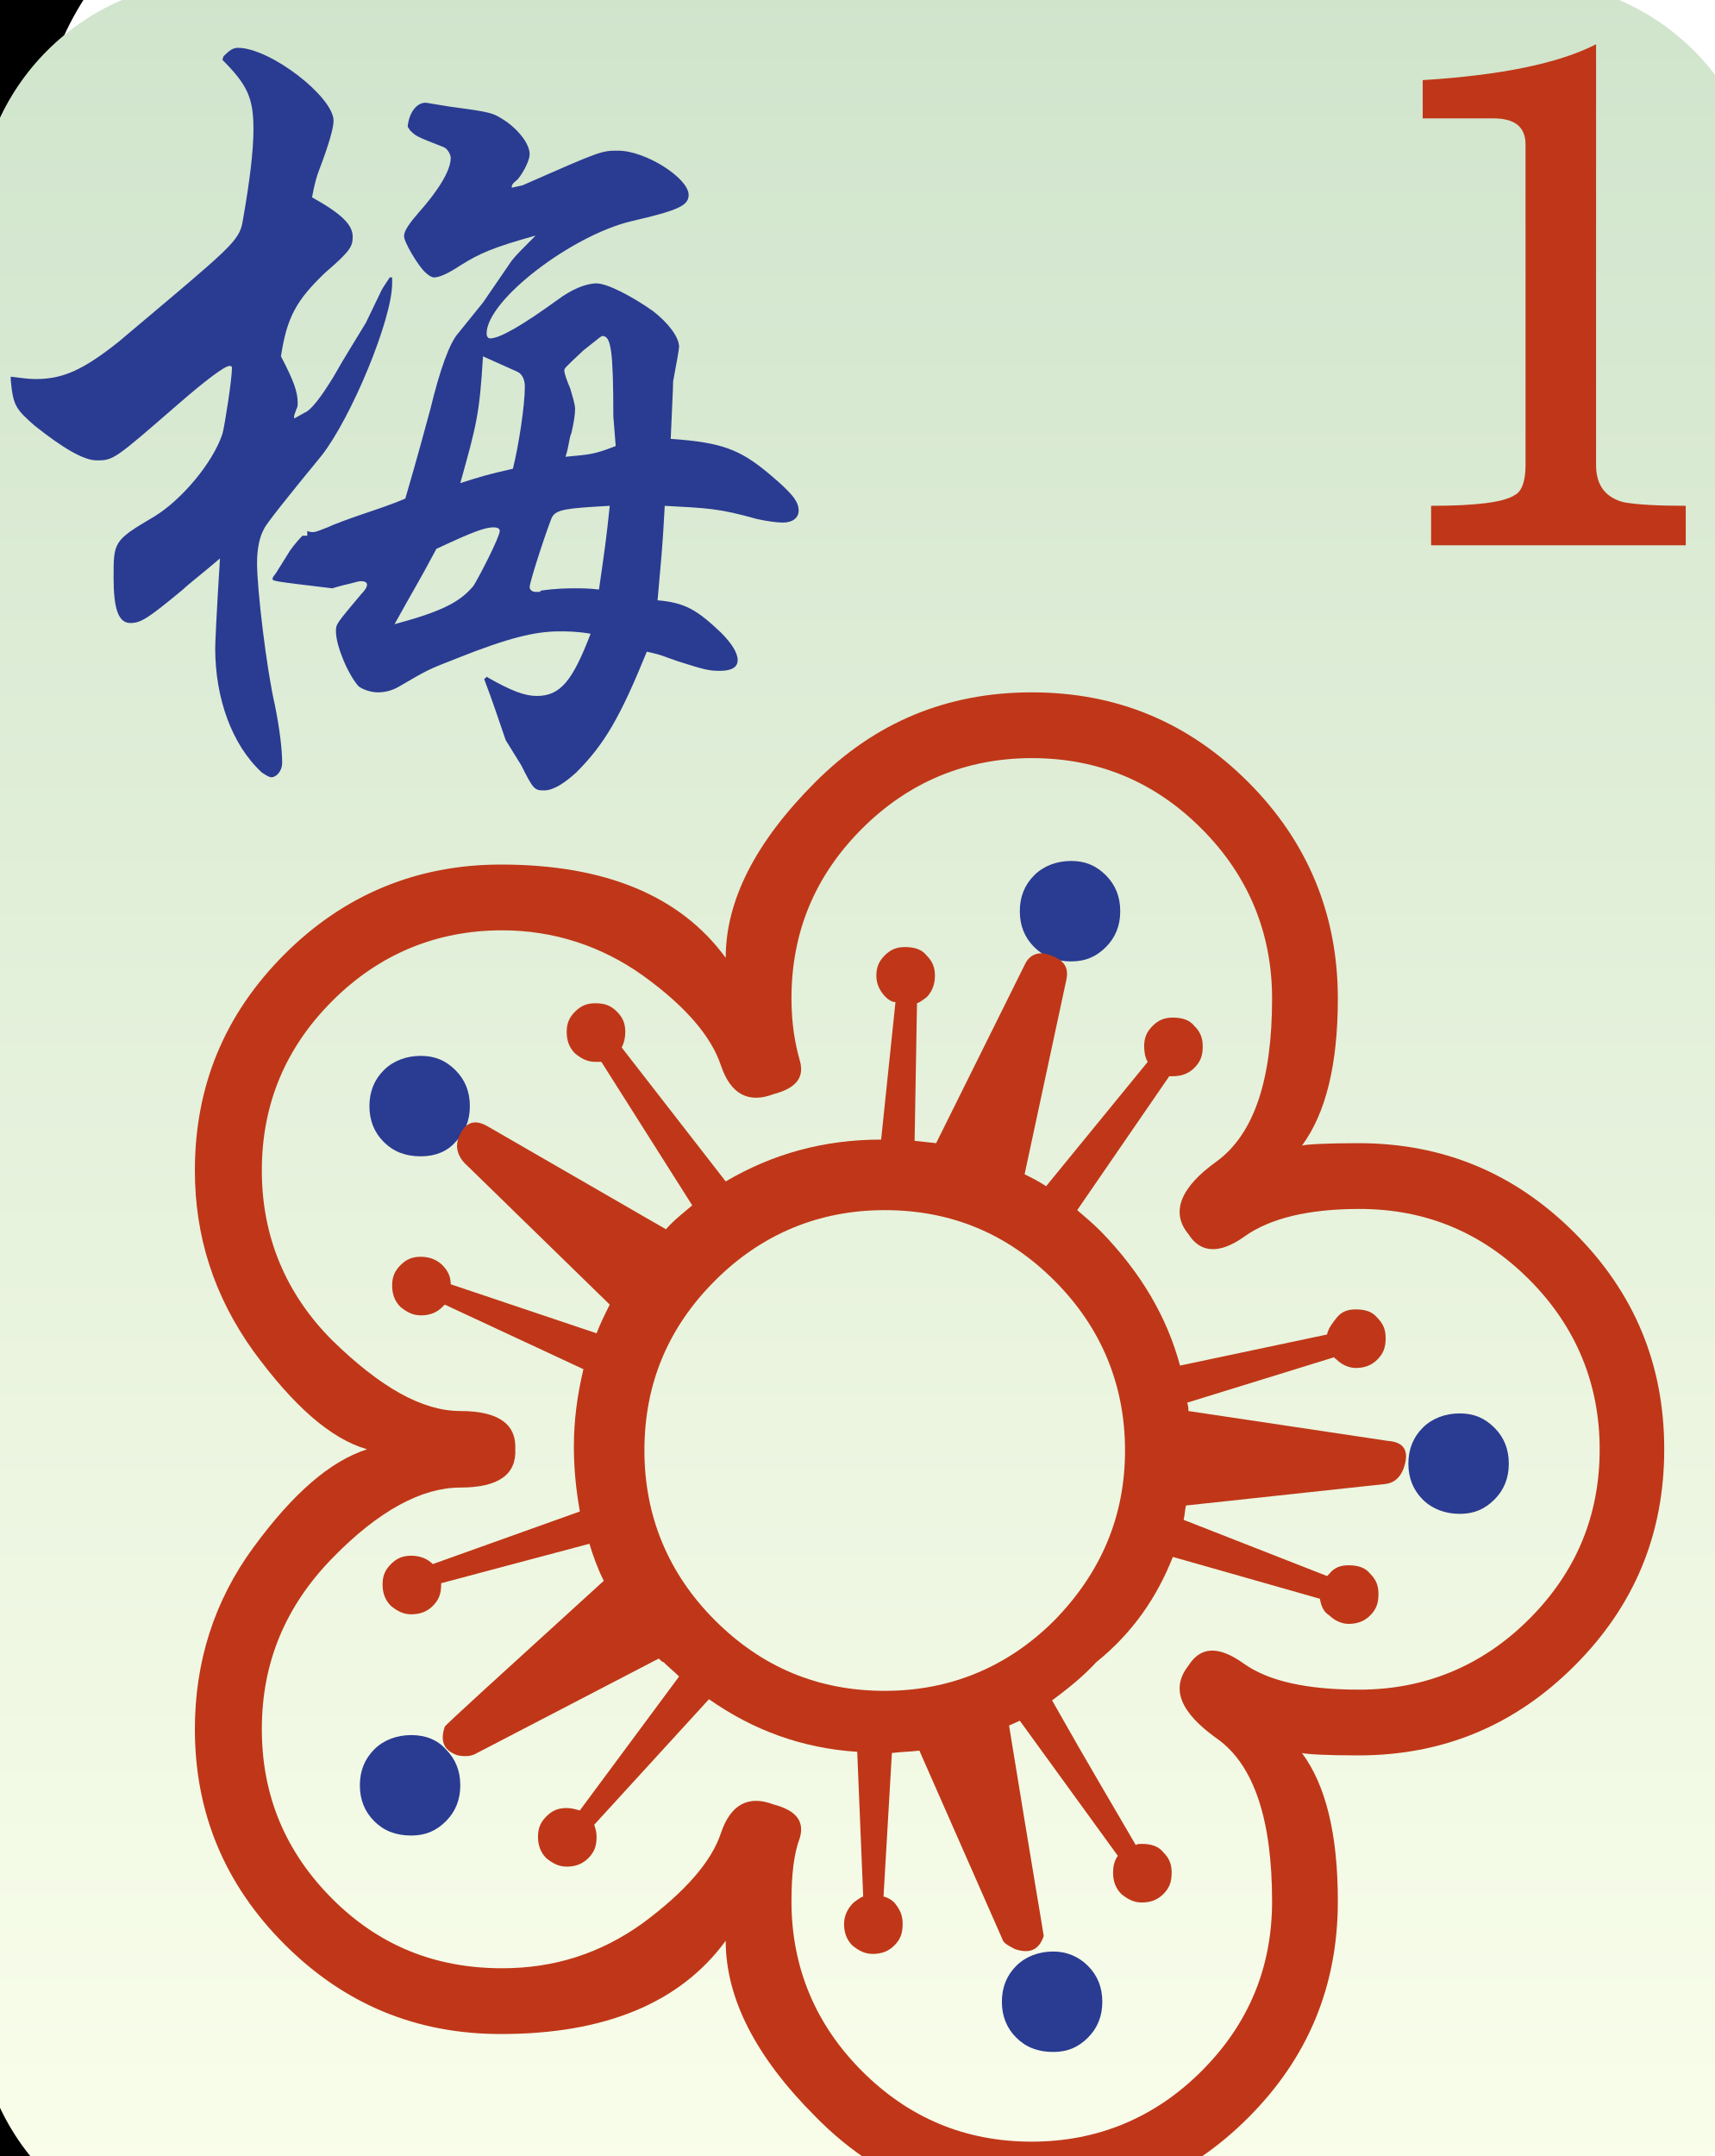
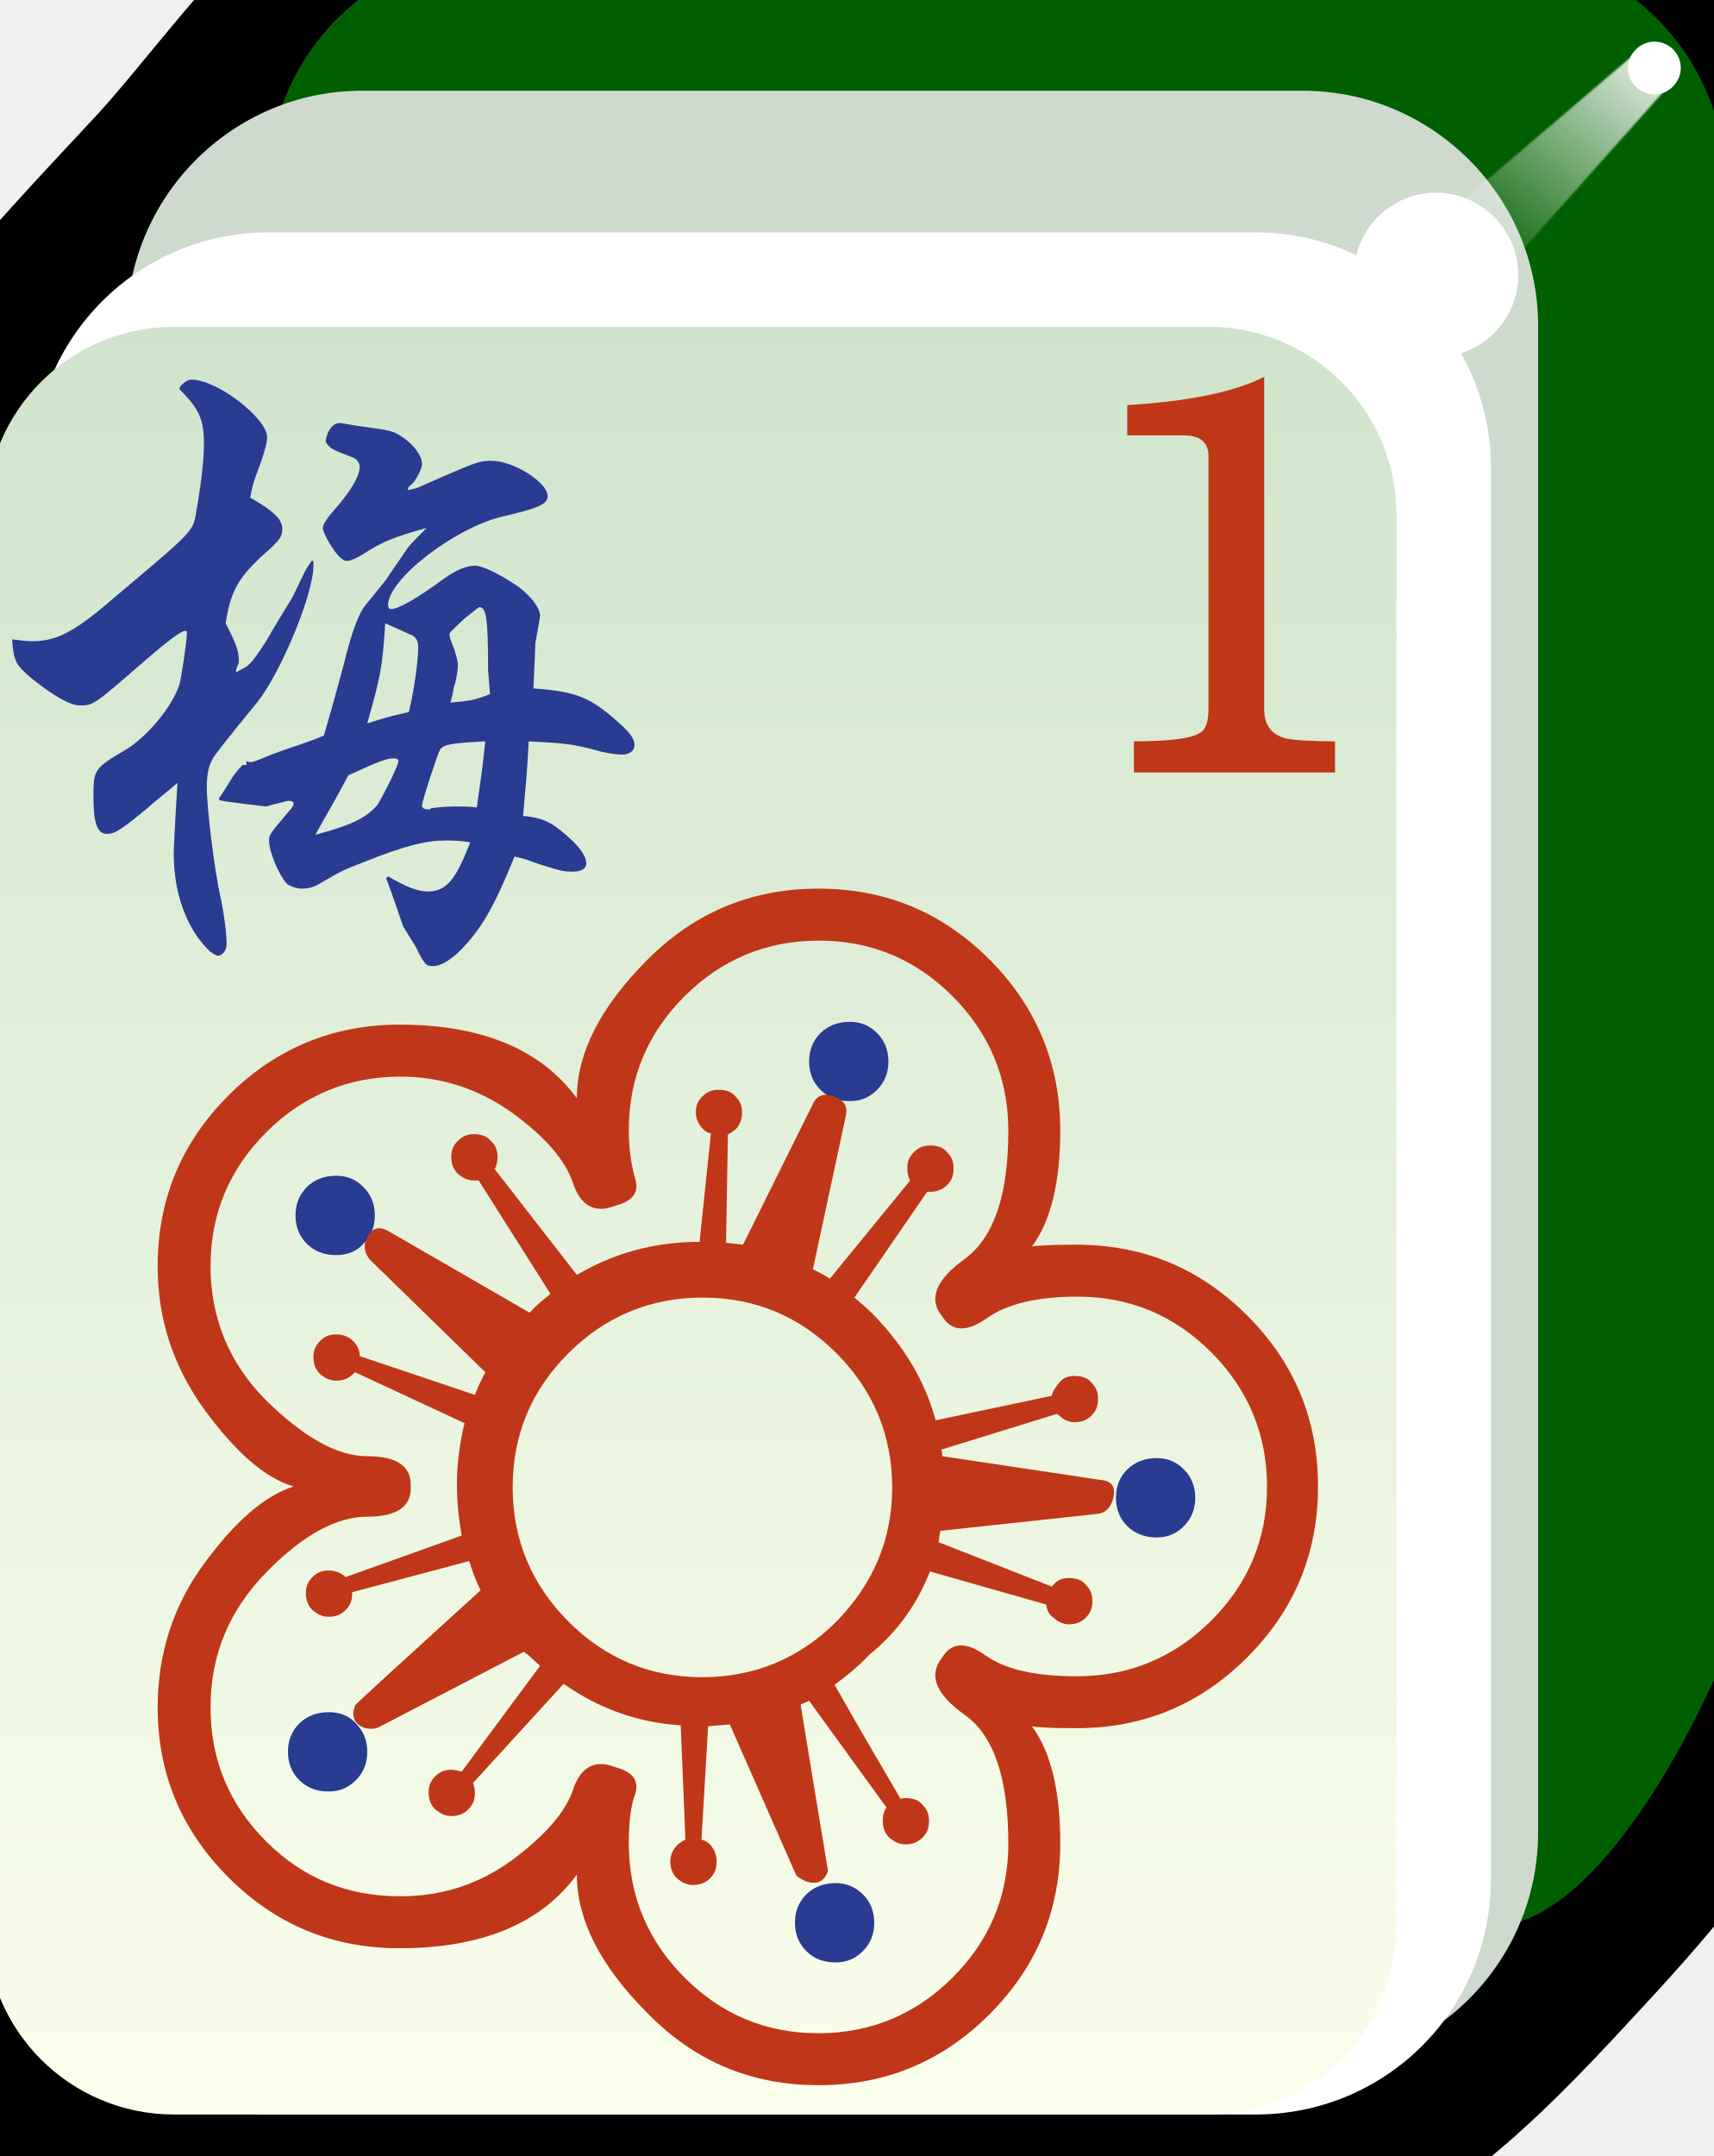
- <svg xmlns="http://www.w3.org/2000/svg" viewBox="-176.8 348.1 143.4 180.3">
+ <svg xmlns="http://www.w3.org/2000/svg" viewBox="-177.2 311.9 181.5 228.3">
  <style type="text/css">
	.st0{enable-background:new    ;}
	.st1{fill:#005F00;}
	.st2{fill:#CDDACD;}
	.st3{fill:#FFFFFF;}
	.st4{fill:url(#rect3008_1_);}
	.st5{filter:url(#filter3970-5);}
	.st6{fill:url(#SVGID_1_);}
	.st7{fill:#2A3B92;}
	.st8{fill:#BF3718;}
</style>
  <switch>
    <g>
      <filter width="1.217" height="1.215" y="-0.108" x="-0.109" id="filter3970-5" color-interpolation-filters="sRGB">
        <feGaussianBlur stdDeviation="0.128" id="feGaussianBlur3972-8" />
      </filter>
      <g id="g4146" transform="translate(39.76832,209.7179)">
		</g>
      <g id="g4630" transform="matrix(1.000594,0,0,1,-1.375807,203.4062)" class="st0">
        <g id="g3062">
          <path id="rect4031" d="M-131.2,90.5l46.1,0.2l68.4-0.2c22.9-0.1,36.1,15.9,36.1,40.4v154.6c0,12.3-14,27.7-21.4,35.7      s-22.1,24.3-33.6,24.3h-113c-22.9,0-41.3-5.6-41.3-30.2l-0.3-162.3c0-6.4,17.3-24.3,24.8-32.4C-158,112.6-142.7,90.4-131.2,90.5      L-131.2,90.5z" />
          <path id="rect3767" class="st1" d="M-122.4,103.2h104.5c13.8,0,24.8,11.1,24.9,24.9l0.9,152.4c0,2-12.6,32-25.8,32h-104.5      c-13.8,0-24.9-11.1-24.9-24.9V128.1C-147.3,114.3-136.2,103.2-122.4,103.2L-122.4,103.2z" />
          <path id="rect3861" class="st2" d="M-137.4,118.1h99.6c13.7,0,24.9,11.2,24.9,24.9v159.5c0,13.8-11.1,24.9-24.9,24.9h-99.6      c-13.7,0-24.9-11.2-24.9-24.9V143.1C-162.3,129.3-151.1,118.1-137.4,118.1z" />
          <path id="rect3765" class="st3" d="M-147.3,133.1h104.5c13.7,0,24.9,11.2,24.9,24.9v149.5c0,13.8-11.1,24.9-24.9,24.9h-104.5      c-13.7,0-24.9-11.2-24.9-24.9V158C-172.2,144.3-161.1,133.1-147.3,133.1z" />
          <linearGradient id="rect3008_1_" gradientUnits="userSpaceOnUse" x1="-324.883" y1="569.587" x2="-324.883" y2="531.068" gradientTransform="matrix(4.9807 0 0 -4.9841 1515.62 2981.961)">
            <stop offset="0" style="stop-color:#D0E4CC" />
            <stop offset="1" style="stop-color:#FBFFEC" />
          </linearGradient>
          <path id="rect3008" class="st4" d="M-157.3,143.1h109.5c11,0,19.9,8.9,19.9,19.9v149.5c0,11-8.9,19.9-19.9,19.9h-109.5      c-11,0-19.9-8.9-19.9-19.9V163C-177.2,152-168.3,143.1-157.3,143.1z" />
          <path id="path3932" class="st3" d="M2.2,115.7c0,1.5-1.3,2.8-2.8,2.8s-2.8-1.3-2.8-2.8s1.3-2.8,2.8-2.8S2.2,114.1,2.2,115.7z" />
          <g id="path3936" class="st5">
            <linearGradient id="SVGID_1_" gradientUnits="userSpaceOnUse" x1="-315.771" y1="590.47" x2="-318.887" y2="587.001" gradientTransform="matrix(7.1013 0 0 -6.6887 2243.616 4061.265)">
              <stop offset="0" style="stop-color:#FFFFFF" />
              <stop offset="1" style="stop-color:#FFFFFF;stop-opacity:0" />
            </linearGradient>
            <polygon class="st6" points="-2.8,114.3 -31.6,138.9 -23.4,144.9 1.8,116.6      " />
          </g>
          <path id="path3882" class="st3" d="M-15,137.6c0,4.8-3.9,8.7-8.7,8.7c-4.8,0-8.7-3.9-8.7-8.7c0,0,0,0,0,0c0-4.8,3.9-8.7,8.7-8.7      C-19,128.9-15,132.8-15,137.6C-15,137.6-15,137.6-15,137.6z" />
        </g>
      </g>
      <g>
        <path class="st7" d="M-142.4,493.2c-1.2,0-2.3,0.4-3.1,1.2c-0.8,0.8-1.2,1.8-1.2,3c0,1.2,0.4,2.2,1.2,3c0.8,0.8,1.8,1.2,3.1,1.2     c1.2,0,2.1-0.4,2.9-1.2c0.8-0.8,1.2-1.8,1.2-3c0-1.2-0.4-2.2-1.2-3C-140.2,493.6-141.2,493.2-142.4,493.2z" />
        <path class="st7" d="M-138.7,443.6c0.8-0.8,1.2-1.8,1.2-3c0-1.2-0.4-2.2-1.2-3c-0.8-0.8-1.7-1.2-2.9-1.2c-1.2,0-2.3,0.4-3.1,1.2     c-0.8,0.8-1.2,1.8-1.2,3c0,1.2,0.4,2.2,1.2,3c0.8,0.8,1.8,1.2,3.1,1.2C-140.4,444.8-139.4,444.4-138.7,443.6z" />
        <path class="st7" d="M-87.2,428.5c1.2,0,2.1-0.4,2.9-1.2c0.8-0.8,1.2-1.8,1.2-3s-0.4-2.2-1.2-3c-0.8-0.8-1.7-1.2-2.9-1.2     c-1.2,0-2.3,0.4-3.1,1.2c-0.8,0.8-1.2,1.8-1.2,3s0.4,2.2,1.2,3C-89.5,428.1-88.5,428.5-87.2,428.5z" />
        <path class="st8" d="M-45.1,487.4c5-5,7.5-11,7.5-18.1s-2.5-13.1-7.5-18.1c-5-5-11-7.5-18.1-7.5c-2.7,0-4.3,0.1-4.7,0.2     c2-2.7,3-6.8,3-12.3c0-7-2.5-13.1-7.5-18.1c-5-5-11-7.5-18.1-7.5s-13.1,2.5-18.1,7.5c-5,5-7.5,9.9-7.5,14.7     c-3.8-5.2-10.1-7.8-18.8-7.8c-7,0-13.1,2.5-18.1,7.5c-5,5-7.5,11-7.5,18.1c0,5.5,1.6,10.5,4.9,15.1c3.3,4.5,6.4,7.3,9.5,8.2     c-3.1,1-6.2,3.7-9.5,8.2c-3.3,4.5-4.9,9.6-4.9,15.2c0,7,2.5,13,7.5,18c5,5,11,7.5,18.1,7.5c8.7,0,15-2.6,18.8-7.8     c0,4.8,2.5,9.7,7.5,14.7c5,5.1,11,7.6,18.1,7.6s13.1-2.5,18.1-7.5c5-5,7.5-11,7.5-18.1c0-5.6-1-9.7-3-12.4c0.4,0.1,2,0.2,4.7,0.2     C-56.1,494.9-50.1,492.4-45.1,487.4z M-75,493.5c3.1,2.2,4.6,6.8,4.6,13.6c0,5.6-2,10.3-5.9,14.2c-3.9,3.9-8.7,5.9-14.2,5.9     c-5.6,0-10.3-2-14.2-5.9c-3.9-3.9-5.9-8.7-5.9-14.2c0-2.2,0.2-4,0.7-5.3c0.4-1.4-0.3-2.3-2.2-2.8c-2.1-0.8-3.6,0-4.4,2.4     c-0.8,2.4-3,4.9-6.5,7.5c-3.6,2.6-7.5,3.8-11.8,3.8c-5.6,0-10.3-1.9-14.2-5.8c-3.9-3.9-5.9-8.6-5.9-14.2c0-5.6,2-10.3,5.9-14.3     c3.9-4,7.5-5.9,10.7-5.9c3.2,0,4.7-1.1,4.6-3.2c0.1-2.1-1.4-3.2-4.6-3.2c-3.2,0-6.7-2-10.7-5.9c-3.9-3.9-5.9-8.7-5.9-14.2     c0-5.6,2-10.3,5.9-14.2c3.9-3.9,8.7-5.9,14.2-5.9c4.3,0,8.3,1.3,11.8,3.8c3.6,2.6,5.7,5.1,6.5,7.5c0.8,2.4,2.3,3.2,4.4,2.4     c1.9-0.5,2.6-1.4,2.2-2.8c-0.4-1.4-0.7-3.1-0.7-5.2c0-5.6,2-10.3,5.9-14.2c3.9-3.9,8.7-5.9,14.2-5.9c5.6,0,10.3,2,14.2,5.9     c3.9,3.9,5.9,8.7,5.9,14.2c0,6.8-1.5,11.3-4.6,13.6c-3.1,2.2-3.9,4.3-2.4,6.1c1,1.6,2.6,1.7,4.7,0.2c2.1-1.5,5.3-2.3,9.6-2.3     c5.6,0,10.3,2,14.2,5.9c3.9,3.9,5.9,8.7,5.9,14.2c0,5.6-2,10.3-5.9,14.2c-3.9,3.9-8.7,5.9-14.2,5.9c-4.4,0-7.6-0.7-9.7-2.2     c-2.1-1.5-3.6-1.4-4.6,0.2C-78.9,489.3-78.1,491.3-75,493.5z" />
        <path class="st7" d="M-54.7,474.7c1.2,0,2.1-0.4,2.9-1.2c0.8-0.8,1.2-1.8,1.2-3c0-1.2-0.4-2.2-1.2-3c-0.8-0.8-1.7-1.2-2.9-1.2     c-1.2,0-2.3,0.4-3.1,1.2c-0.8,0.8-1.2,1.8-1.2,3c0,1.2,0.4,2.2,1.2,3C-57,474.3-55.9,474.7-54.7,474.7z" />
        <path class="st8" d="M-78.7,478.3l12.3,3.5c0.1,0.6,0.3,1.1,0.8,1.4c0.4,0.4,1,0.7,1.6,0.7c0.7,0,1.3-0.2,1.8-0.7s0.7-1,0.7-1.8     c0-0.7-0.2-1.2-0.7-1.7c-0.4-0.5-1-0.7-1.8-0.7c-0.7,0-1.2,0.2-1.6,0.7l-0.2,0.2l-12-4.7c0.1-0.4,0.1-0.8,0.2-1.2l16.7-1.8     c0.7-0.1,1.2-0.5,1.5-1.3c0.5-1.4,0.1-2.2-1.3-2.3l-16.7-2.5c0-0.2,0-0.4-0.1-0.7l12.3-3.8c0,0.1,0.1,0.1,0.2,0.2     c0.4,0.4,1,0.7,1.6,0.7c0.7,0,1.3-0.2,1.8-0.7s0.7-1,0.7-1.8c0-0.7-0.2-1.2-0.7-1.7c-0.4-0.5-1-0.7-1.8-0.7     c-0.7,0-1.2,0.2-1.6,0.7s-0.7,0.9-0.8,1.4l-12.3,2.6c-1.1-4.1-3.3-7.8-6.6-11.2c-0.7-0.7-1.3-1.2-2-1.8l7.7-11.2h0.3     c0.7,0,1.3-0.2,1.8-0.7s0.7-1,0.7-1.8c0-0.7-0.2-1.2-0.7-1.7c-0.4-0.5-1-0.7-1.8-0.7c-0.7,0-1.2,0.2-1.7,0.7     c-0.5,0.5-0.7,1-0.7,1.7c0,0.5,0.1,1,0.3,1.3l-8.5,10.4c-0.6-0.4-1.2-0.7-1.8-1l3.5-16.3c0.2-1-0.2-1.6-1.3-2     c-1-0.4-1.8-0.1-2.2,0.8l-7.4,14.9l-1.8-0.2l0.2-11.5c0.3-0.1,0.5-0.3,0.8-0.5c0.4-0.4,0.7-1,0.7-1.8c0-0.7-0.2-1.2-0.7-1.7     c-0.4-0.5-1-0.7-1.8-0.7c-0.7,0-1.2,0.2-1.7,0.7c-0.5,0.5-0.7,1-0.7,1.7c0,0.7,0.3,1.3,0.8,1.8c0.2,0.2,0.5,0.4,0.8,0.4     l-1.2,11.5c-4.8,0-9.1,1.2-13,3.5l-8.7-11.2c0.2-0.4,0.3-0.8,0.3-1.3c0-0.7-0.2-1.2-0.7-1.7s-1-0.7-1.8-0.7     c-0.7,0-1.2,0.2-1.7,0.7c-0.5,0.5-0.7,1-0.7,1.7c0,0.7,0.2,1.3,0.7,1.8c0.5,0.4,1,0.7,1.7,0.7h0.5l7.6,12c-0.7,0.6-1.5,1.2-2.2,2     l-14.9-8.6c-1.2-0.7-2-0.3-2.5,1.1c-0.2,0.7,0,1.5,0.8,2.2l11.9,11.6c-0.4,0.8-0.8,1.6-1.1,2.4l-12.2-4.1c0-0.6-0.2-1.1-0.7-1.6     c-0.4-0.4-1-0.7-1.8-0.7c-0.7,0-1.2,0.2-1.7,0.7c-0.5,0.5-0.7,1-0.7,1.7c0,0.7,0.2,1.3,0.7,1.8c0.5,0.4,1,0.7,1.7,0.7     c0.7,0,1.3-0.2,1.8-0.7l0.2-0.2l11.6,5.4c-0.5,2.1-0.8,4.2-0.8,6.5c0,1.9,0.2,3.7,0.5,5.4l-12.3,4.4c-0.4-0.4-1-0.7-1.8-0.7     c-0.7,0-1.2,0.2-1.7,0.7c-0.5,0.5-0.7,1-0.7,1.7c0,0.7,0.2,1.3,0.7,1.8c0.5,0.4,1,0.7,1.7,0.7c0.7,0,1.3-0.2,1.8-0.7     s0.7-1,0.7-1.8v-0.1l12.4-3.3c0.3,1,0.7,2.1,1.2,3.1c-8.9,8.1-13.3,12.1-13.3,12.2c-0.4,1.2-0.1,2,1.1,2.4     c0.6,0.1,1.1,0.1,1.6-0.2l15.2-7.9c0.1,0.1,0.3,0.3,0.4,0.3c0.4,0.4,0.9,0.8,1.3,1.2l-8.3,11.2c-0.4-0.1-0.7-0.2-1.1-0.2     c-0.7,0-1.2,0.2-1.7,0.7c-0.5,0.5-0.7,1-0.7,1.7c0,0.7,0.2,1.3,0.7,1.8c0.5,0.4,1,0.7,1.7,0.7c0.7,0,1.3-0.2,1.8-0.7     s0.7-1,0.7-1.8c0-0.4-0.1-0.7-0.2-1l9.6-10.5c3.7,2.6,7.8,4.1,12.4,4.4l0.5,12.1c-0.3,0.1-0.5,0.3-0.8,0.5     c-0.5,0.5-0.8,1.1-0.8,1.8c0,0.7,0.2,1.3,0.7,1.8c0.5,0.4,1,0.7,1.7,0.7c0.7,0,1.3-0.2,1.8-0.7s0.7-1,0.7-1.8     c0-0.7-0.2-1.2-0.7-1.8c-0.2-0.2-0.5-0.4-0.9-0.5l0.7-12c0.7-0.1,1.5-0.1,2.3-0.2l7,15.9c0.1,0.2,0.4,0.4,1,0.7     c1.2,0.4,2,0.1,2.4-1.1c0-0.1-1-5.9-2.9-17.6l0.9-0.4l8.2,11.3c-0.3,0.4-0.4,0.9-0.4,1.4c0,0.7,0.2,1.3,0.7,1.8     c0.5,0.4,1,0.7,1.7,0.7c0.7,0,1.3-0.2,1.8-0.7s0.7-1,0.7-1.8c0-0.7-0.2-1.2-0.7-1.7c-0.4-0.5-1-0.7-1.8-0.7c-0.2,0-0.4,0-0.5,0.1     c-1.5-2.6-3.9-6.6-7-12.1c1.2-0.9,2.5-1.9,3.7-3.2C-82,484.6-80,481.6-78.7,478.3z M-88.6,483.6c-3.9,3.9-8.7,5.9-14.2,5.9     c-5.6,0-10.3-2-14.2-5.9c-3.9-3.9-5.9-8.7-5.9-14.2c0-5.6,2-10.3,5.9-14.2c3.9-3.9,8.7-5.9,14.2-5.9c5.6,0,10.3,2,14.2,5.9     c3.9,3.9,5.9,8.7,5.9,14.2C-82.7,474.9-84.7,479.6-88.6,483.6z" />
        <path class="st7" d="M-88.7,511.3c-1.2,0-2.3,0.4-3.1,1.2c-0.8,0.8-1.2,1.8-1.2,3c0,1.2,0.4,2.2,1.2,3c0.8,0.8,1.8,1.2,3.1,1.2     c1.2,0,2.1-0.4,2.9-1.2c0.8-0.8,1.2-1.8,1.2-3c0-1.2-0.4-2.2-1.2-3C-86.6,511.7-87.6,511.3-88.7,511.3z" />
        <path class="st8" d="M-35.7,390.4c-2.5,0-4.2-0.1-5.3-0.3c-1.5-0.4-2.3-1.4-2.3-3.1v-35.2c-3.1,1.6-8,2.6-14.5,3v3.2h5.9     c1.8,0,2.7,0.7,2.7,2.2V387c0,1.3-0.3,2.2-0.9,2.5c-0.9,0.6-3.2,0.9-7,0.9v3.3h21.3V390.4z" />
      </g>
      <g>
        <path class="st7" d="M-175.9,379.6c0.9,0.1,1.4,0.2,2.1,0.2c2.3,0,4-0.8,6.9-3.1c9.5-8,10.1-8.4,10.4-10.1     c0.6-3.4,0.9-5.9,0.9-7.7c0-2.6-0.5-3.7-2.6-5.8l0.1-0.3c0.5-0.5,0.8-0.7,1.2-0.7c2.7,0,8,4.1,8,6.1c0,0.6-0.4,2-1.2,4.1     c-0.2,0.5-0.4,1.2-0.6,2.3c2.5,1.4,3.4,2.3,3.4,3.3c0,0.8-0.2,1.2-2.3,3c-2.4,2.3-3.2,3.7-3.7,7c1.1,2.1,1.4,3,1.4,3.9     c0,0.2,0,0.3-0.1,0.5c-0.1,0.3-0.2,0.5-0.2,0.6v0.2l0.9-0.5c0.5-0.2,1.3-1.2,2.4-3c0.9-1.6,1.8-3,2.7-4.5l1.3-2.7     c0.1-0.2,0.3-0.5,0.7-1.1h0.2v0.5c0,3-3.4,11.2-5.9,14.4c-2.8,3.4-4.7,5.8-4.8,6.1c-0.4,0.7-0.6,1.7-0.6,2.9     c0,2.2,0.8,8.9,1.5,11.9c0.4,2,0.6,3.7,0.6,4.8c0,0.7-0.5,1.2-0.9,1.2c-0.2,0-0.5-0.2-0.8-0.4c-2.5-2.3-3.9-6.2-3.9-10.4     c0-0.3,0.1-2.8,0.4-7.5c-1.4,1.2-2.7,2.2-3.1,2.6c-2.9,2.4-3.5,2.8-4.4,2.8c-1,0-1.4-1.2-1.4-3.8c0-3,0-3.1,3.4-5.1     c2.3-1.4,4.9-4.5,5.7-6.9c0.2-0.7,0.8-4.6,0.8-5.5c0-0.1,0-0.2-0.2-0.2c-0.4,0-2,1.2-4.3,3.2c-5.3,4.6-5.4,4.7-6.8,4.7     c-1.1,0-2.8-1-5.2-2.9c-1.6-1.4-1.8-1.7-2-3.8L-175.9,379.6z M-151.1,392.5c0.2,0.1,0.4,0.1,0.5,0.1c0.2,0,0.7-0.2,1.2-0.4     c0.4-0.2,1.7-0.7,3.8-1.4c0.3-0.1,1.5-0.5,2.7-1c1-3.4,1.8-6.4,2.1-7.5c0.8-3.3,1.6-5.5,2.3-6.3l2.1-2.6l2.4-3.5     c0.3-0.4,1-1.1,2-2.1c-3.6,1-4.7,1.5-6.3,2.5c-0.9,0.6-1.7,1-2.2,1c-0.2,0-0.5-0.2-0.7-0.4c-0.6-0.5-1.9-2.7-1.8-3.1     c0-0.4,0.5-1.1,1.2-1.9c1.6-1.8,2.7-3.5,2.7-4.6c0-0.3-0.3-0.8-0.6-0.9c-2.3-0.9-2.3-0.9-2.8-1.4l-0.2-0.3c0.1-1.2,0.8-2.1,1.6-2     l1.8,0.3c3.7,0.5,3.7,0.5,4.9,1.3c1.1,0.8,1.9,1.9,1.9,2.7c0,0.5-0.5,1.5-1,2.1c-0.5,0.4-0.5,0.5-0.5,0.7l0.9-0.2     c6.6-2.9,6.6-2.9,8-2.9c2.3,0,5.9,2.3,5.9,3.7c0,0.9-0.9,1.3-4.8,2.2c-5,1.2-12.1,6.6-12.1,9.4c0,0.2,0.1,0.4,0.3,0.4     c0.8,0,2.7-1.1,5.6-3.2c1.2-0.9,2.4-1.4,3.3-1.4s3,1.1,4.7,2.3c1.3,1,2.2,2.2,2.2,3c0,0.2-0.2,1.3-0.5,2.9c0,0.7-0.1,2.3-0.2,4.8     c4.3,0.3,5.8,0.9,8.2,2.9c1.9,1.6,2.5,2.3,2.5,3.1c0,0.6-0.5,1-1.3,1c-0.5,0-1.3-0.1-2.2-0.3c-3.2-0.9-4.1-0.9-7.7-1.1     c-0.2,3.8-0.3,4.4-0.6,7.9c2.3,0.2,3.3,0.8,5.3,2.7c0.9,0.9,1.4,1.7,1.4,2.3s-0.5,0.9-1.5,0.9c-0.9,0-1.3-0.1-3.5-0.8     c-1.2-0.4-1.2-0.5-2.6-0.8c-2.2,5.4-3.5,7.7-5.9,10.1c-1,0.9-1.9,1.5-2.7,1.5c-0.8,0-0.9-0.1-1.9-2.1l-1.3-2.1     c-0.8-2.3-1-3-1.8-5.1l0.2-0.2c2.1,1.2,3.2,1.6,4.2,1.6c2,0,3-1.3,4.5-5.2c-1.1-0.2-2-0.2-2.6-0.2c-2,0-4.2,0.5-8.7,2.3     c-2.3,0.9-2.3,0.9-4.7,2.3c-0.5,0.3-1.1,0.5-1.8,0.5c-0.5,0-1.2-0.2-1.6-0.5c-0.9-1-1.9-3.4-1.9-4.6c0-0.6,0-0.6,2.1-3.1     c0.3-0.3,0.5-0.6,0.5-0.8c0-0.2-0.2-0.3-0.5-0.3c-0.2,0-0.5,0.1-0.9,0.2c-0.9,0.2-1.5,0.4-1.5,0.4c-5-0.6-5-0.6-5-0.8     c0-0.1,0-0.1,0.3-0.5l1-1.6c0.1-0.2,0.6-0.9,1.2-1.5H-151.1z M-137.2,397.1c0.5-0.8,2.2-4.1,2.2-4.6c0-0.2-0.2-0.3-0.5-0.3     c-0.7,0-1.6,0.3-4.8,1.8c-1.6,3-1.9,3.4-3.5,6.3C-139.7,399.2-138.3,398.4-137.2,397.1z M-136.4,377.9c-0.3,4.8-0.5,5.6-1.9,10.6     c1.9-0.6,2.2-0.7,4.4-1.2c0.5-2,1-5.3,1-6.9c0-0.5-0.2-1-0.6-1.2L-136.4,377.9z M-131.6,397.5c1.3-0.2,2.3-0.2,3-0.2     c0.4,0,1.1,0,1.9,0.1c0.5-3.5,0.6-4.1,0.9-7c-3.6,0.2-4.4,0.3-4.8,0.9c-0.2,0.3-1.9,5.4-1.9,5.9c0,0.2,0.2,0.4,0.5,0.4H-131.6z      M-125.5,382.9c0-5.5-0.2-6.7-0.9-6.7c-0.1,0-0.1,0-1.6,1.2c-1.6,1.5-1.6,1.5-1.6,1.7s0.2,0.8,0.5,1.5c0.2,0.7,0.4,1.3,0.4,1.7     c0,0.5-0.1,1.1-0.3,2c-0.2,0.4-0.2,1.1-0.5,2c2.1-0.2,2.4-0.2,4.2-0.9L-125.5,382.9z" />
      </g>
    </g>
  </switch>
</svg>
